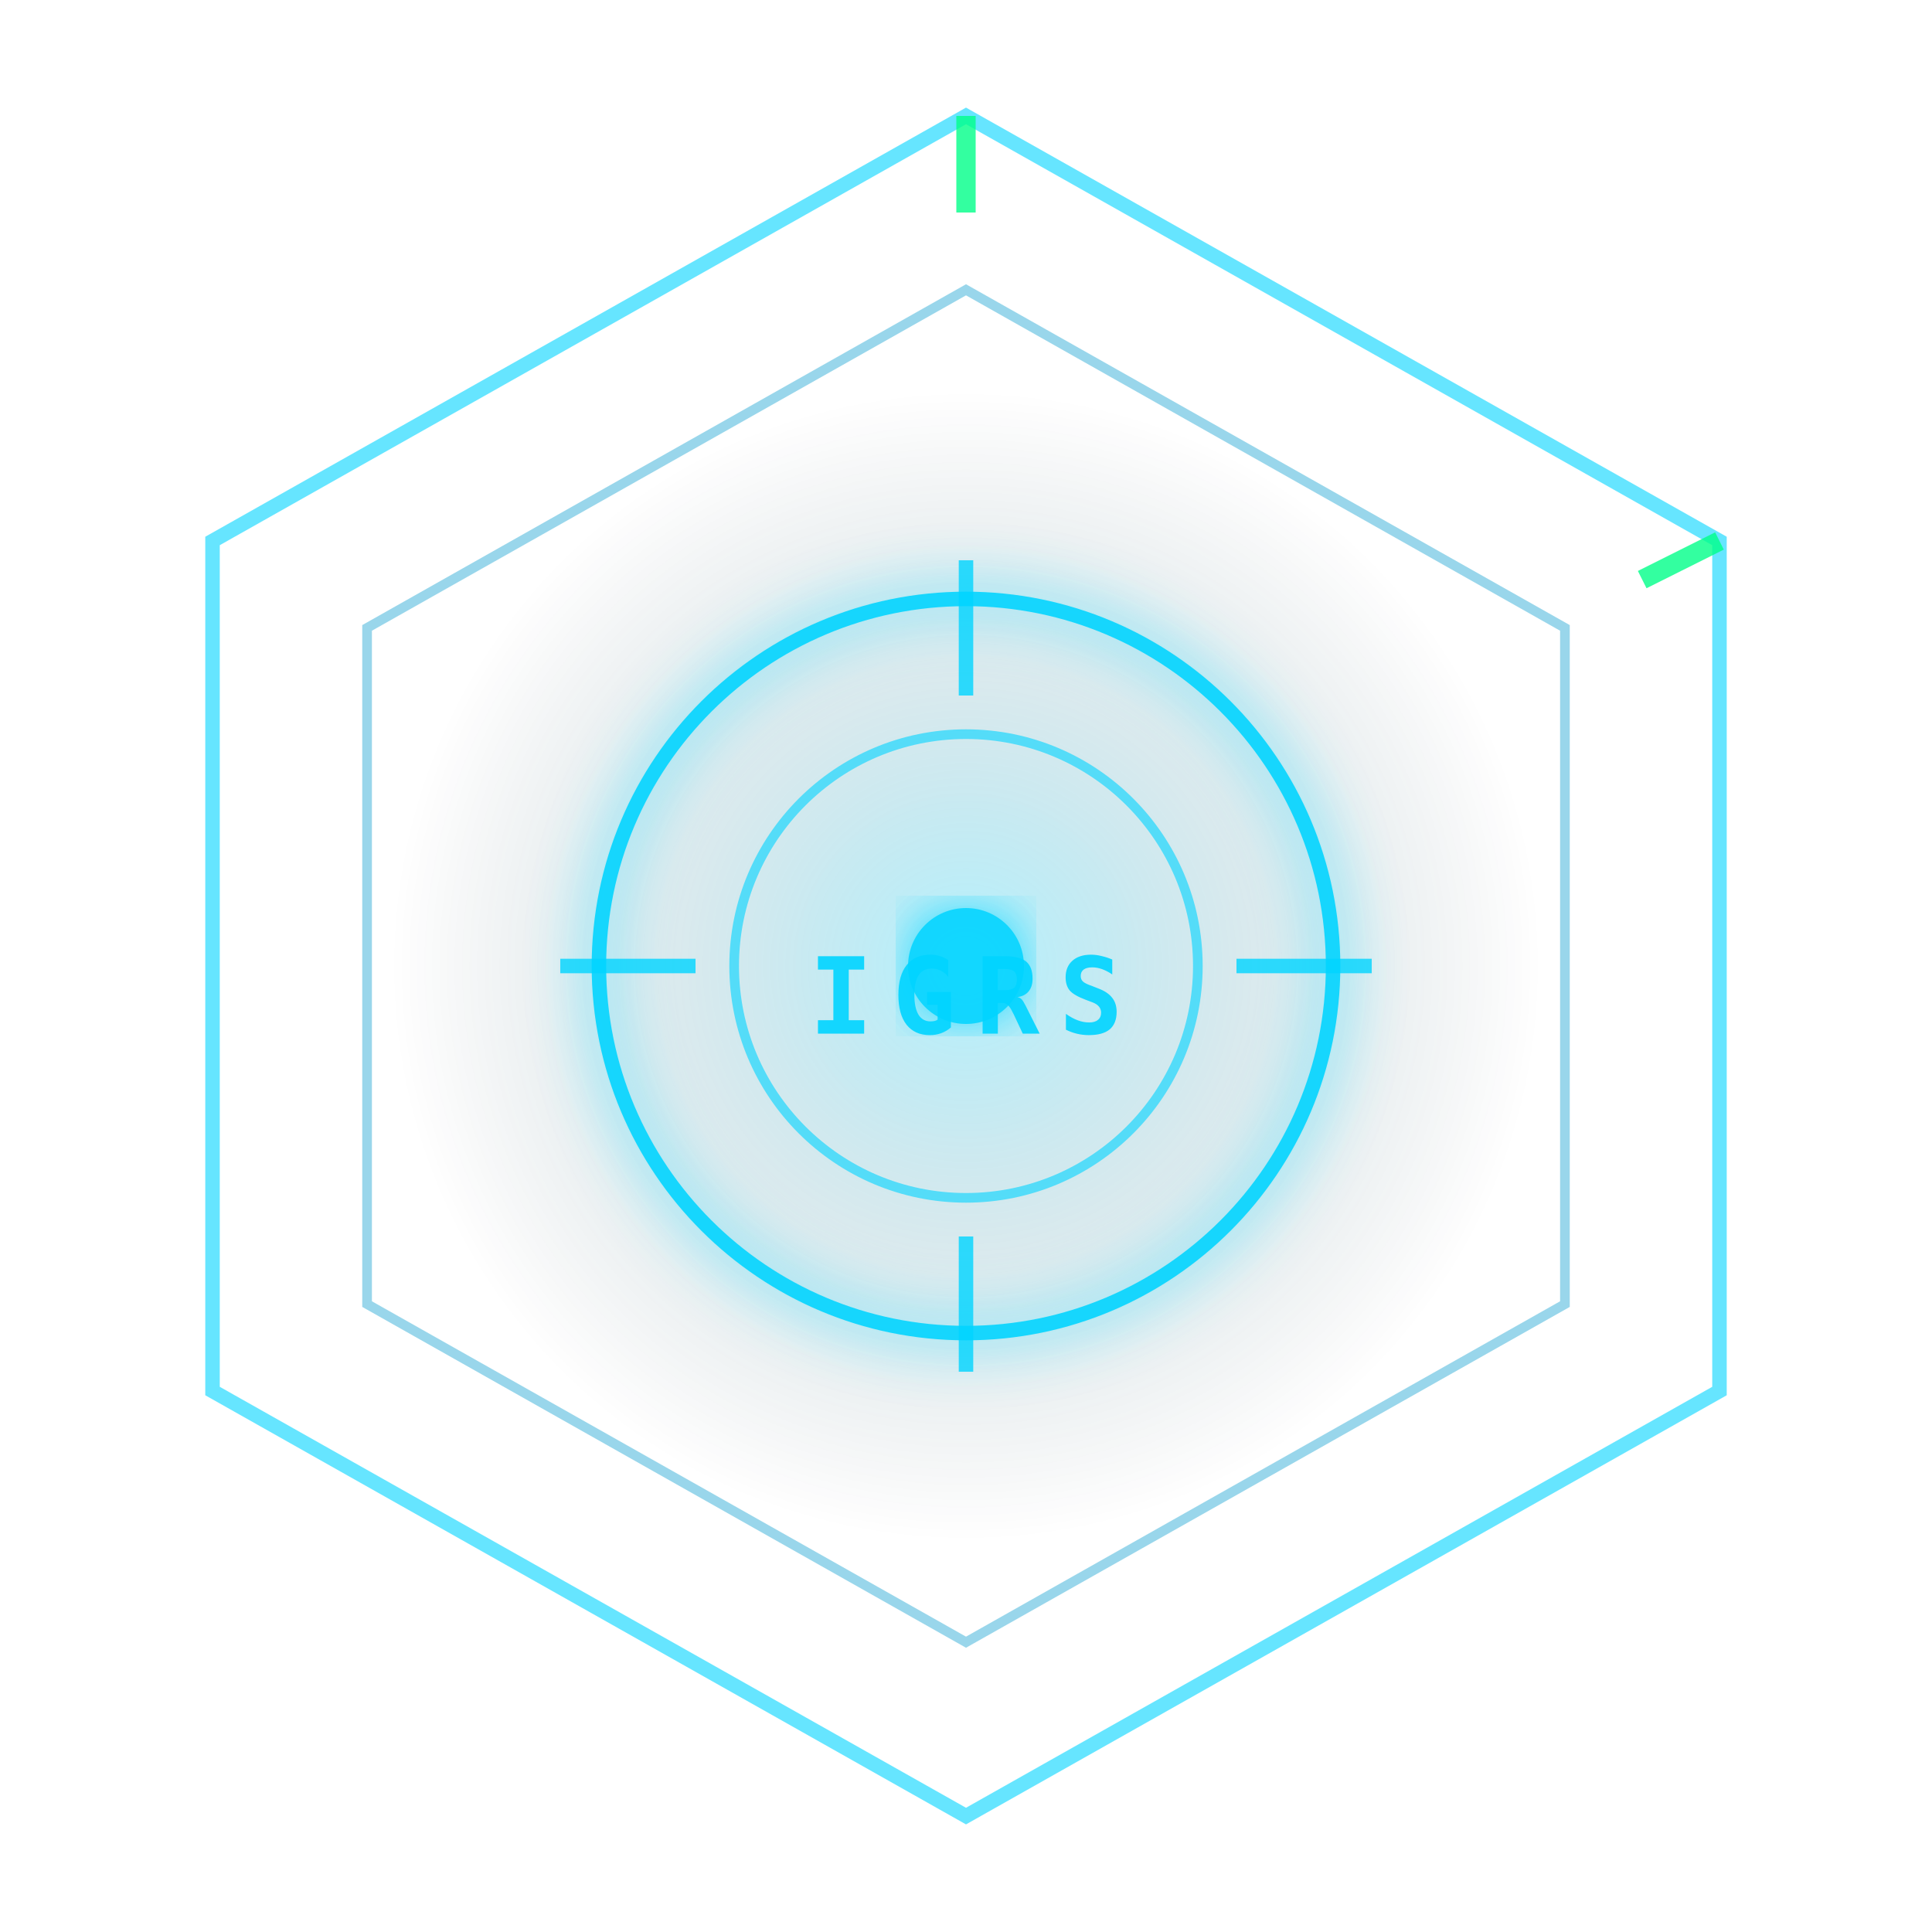
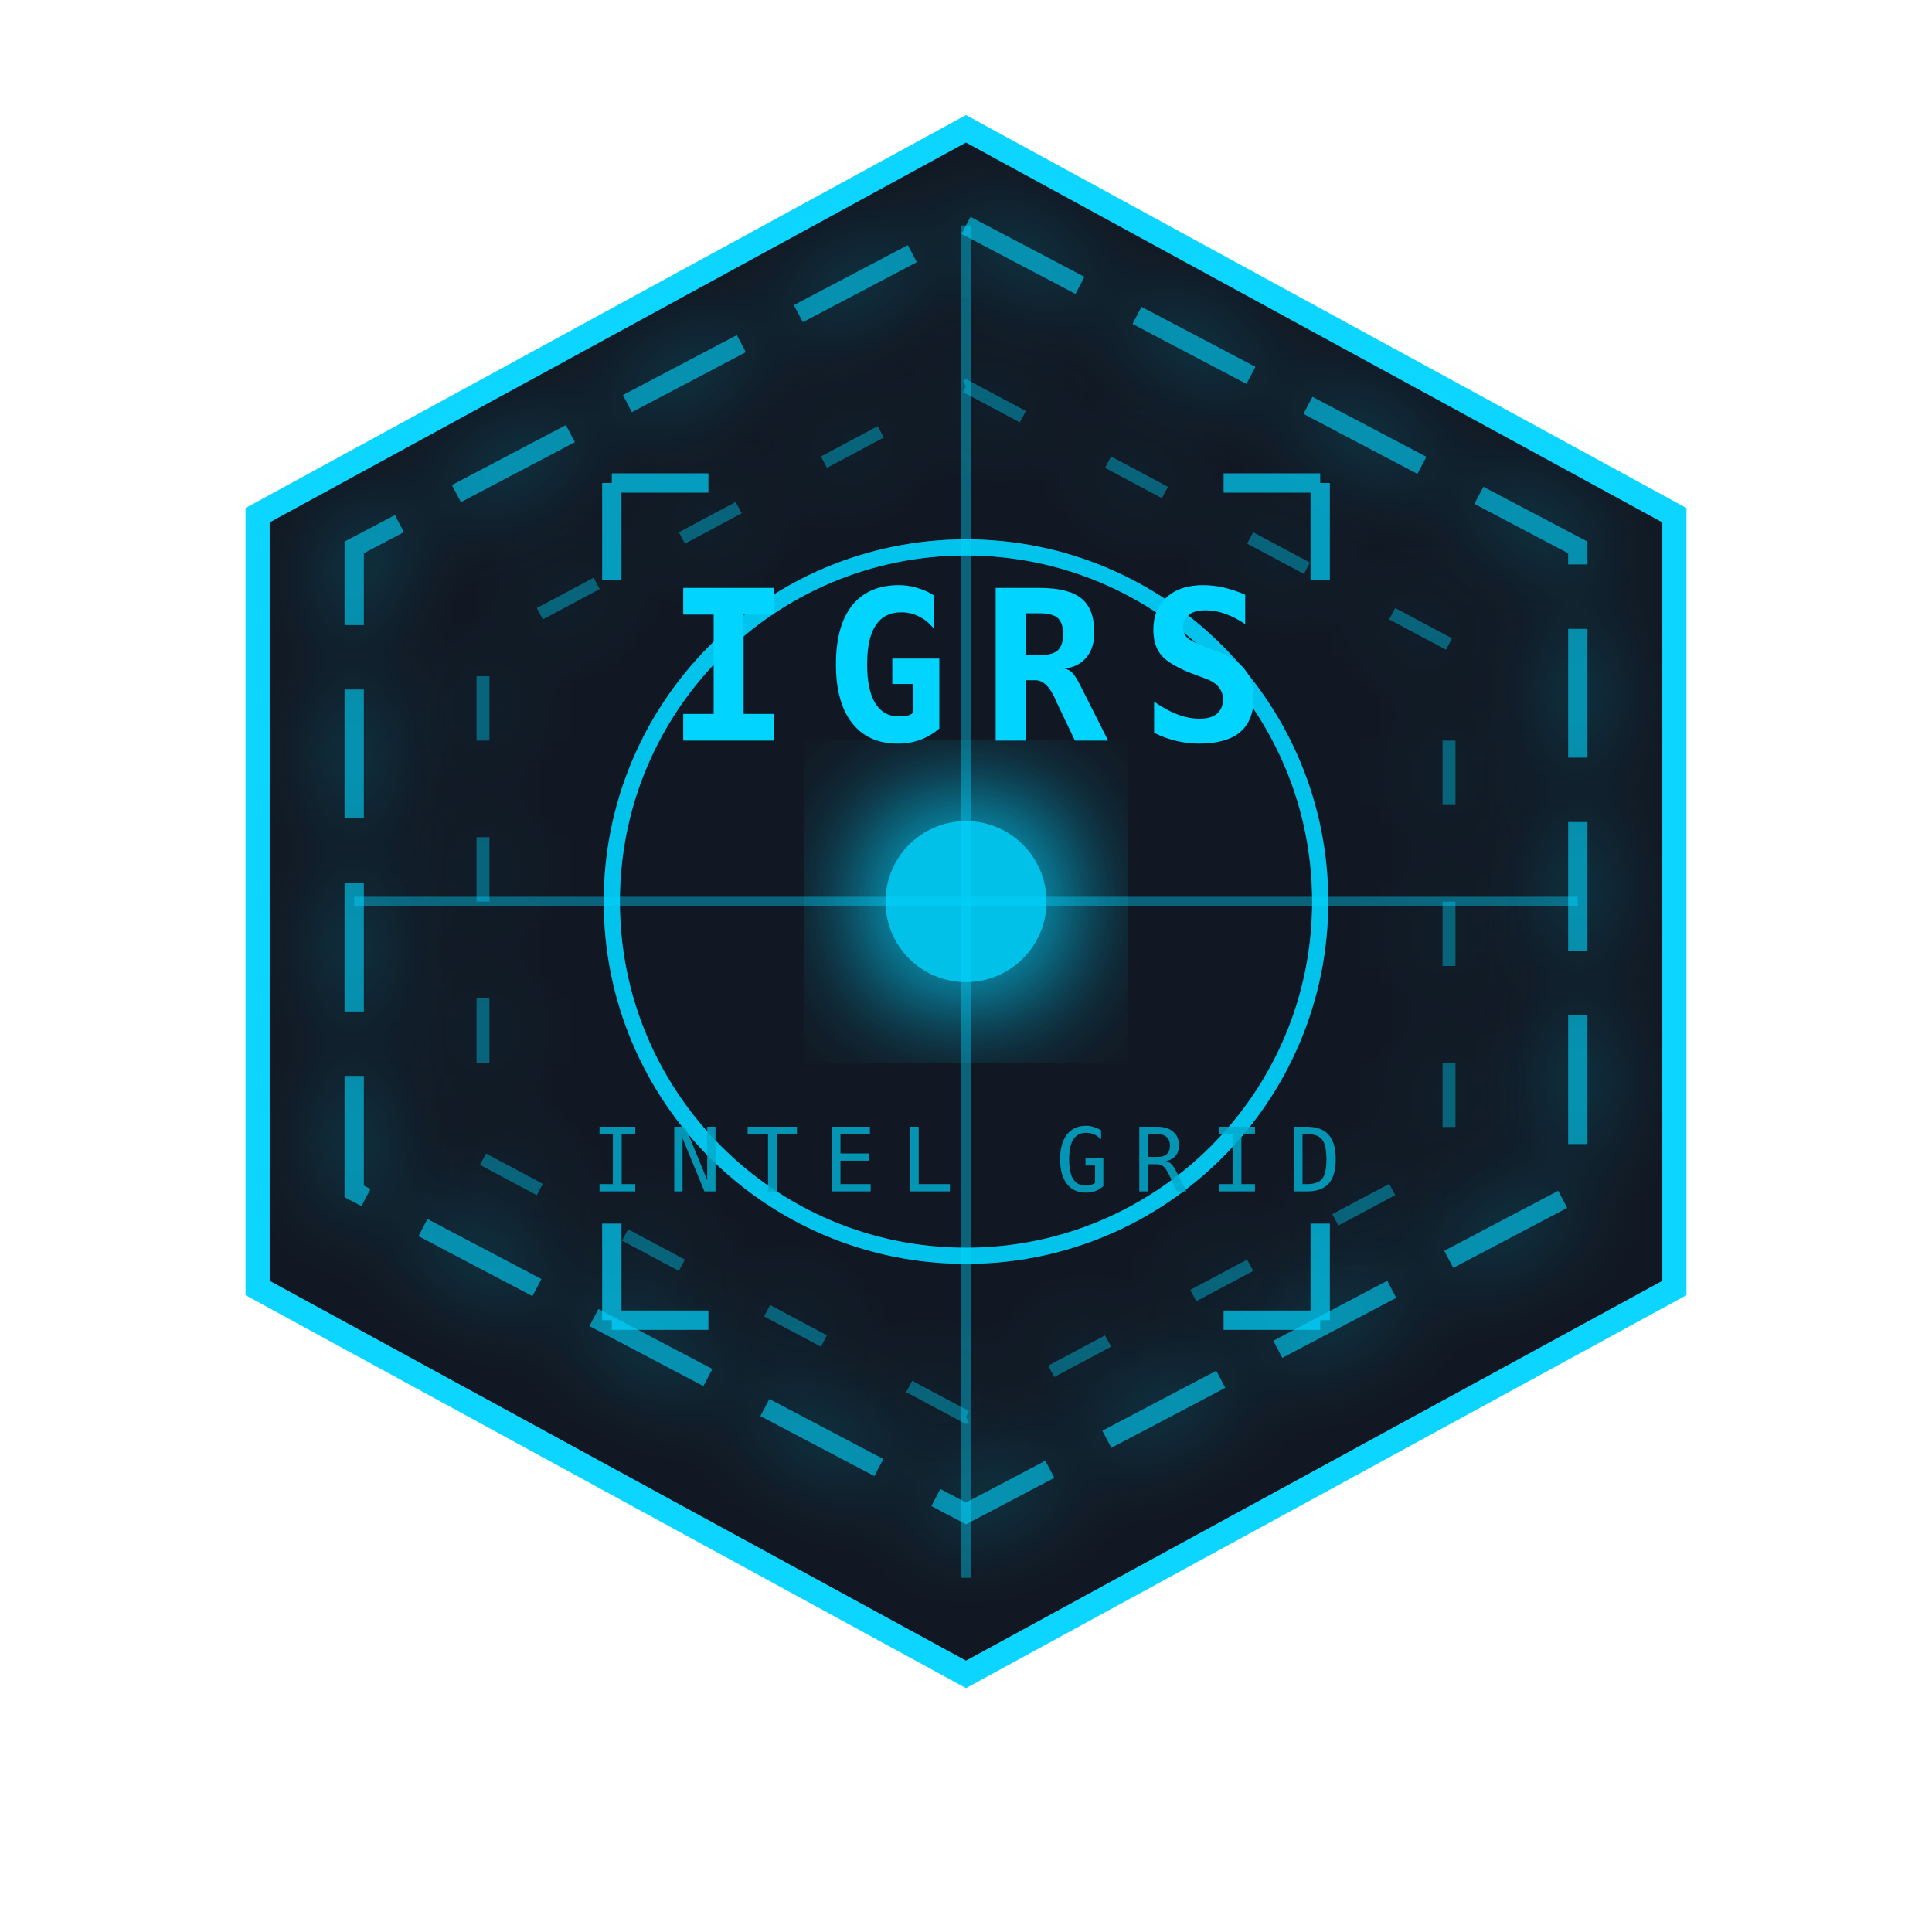
- <svg xmlns="http://www.w3.org/2000/svg" viewBox="0 0 200 200" width="200" height="200">
+ <svg xmlns="http://www.w3.org/2000/svg" viewBox="0 0 120 120" width="120" height="120">
  <defs>
-     <radialGradient id="g1" cx="50%" cy="50%" r="50%">
-       <stop offset="0%" stop-color="#00d4ff" stop-opacity="0.3" />
-       <stop offset="100%" stop-color="#080f1a" stop-opacity="0" />
-     </radialGradient>
-     <filter id="glow">
-       <feGaussianBlur stdDeviation="3" result="blur" />
+     <style>
+       .hex-outer { animation: rotateHex 8s linear infinite; transform-origin: 60px 60px; }
+       .hex-inner { animation: rotateHexRev 5s linear infinite; transform-origin: 60px 60px; }
+       .pulse-ring { animation: pulseRing 2.5s ease-out infinite; transform-origin: 60px 60px; }
+       .pulse-ring2 { animation: pulseRing 2.5s ease-out infinite 1.25s; transform-origin: 60px 60px; }
+       .core-dot  { animation: corePulse 2s ease-in-out infinite; transform-origin: 60px 60px; }
+       .scan-line { animation: scanLine 3s linear infinite; }
+       .cross-h   { animation: crossFade 2s ease-in-out infinite; }
+       .cross-v   { animation: crossFade 2s ease-in-out infinite 1s; }
+       .glow-text { animation: glowText 2s ease-in-out infinite; }
+ 
+       @keyframes rotateHex {
+         from { transform: rotate(0deg); }
+         to   { transform: rotate(360deg); }
+       }
+       @keyframes rotateHexRev {
+         from { transform: rotate(0deg); }
+         to   { transform: rotate(-360deg); }
+       }
+       @keyframes pulseRing {
+         0%   { transform: scale(0.6); opacity: 0.9; }
+         100% { transform: scale(1.4); opacity: 0; }
+       }
+       @keyframes corePulse {
+         0%, 100% { r: 5; opacity: 1; }
+         50%       { r: 8; opacity: 0.6; }
+       }
+       @keyframes scanLine {
+         0%   { y: 20; opacity: 0.8; }
+         50%  { y: 95; opacity: 0.4; }
+         100% { y: 20; opacity: 0.8; }
+       }
+       @keyframes crossFade {
+         0%, 100% { opacity: 1; }
+         50%       { opacity: 0.3; }
+       }
+       @keyframes glowText {
+         0%, 100% { filter: drop-shadow(0 0 4px #00d4ff); }
+         50%       { filter: drop-shadow(0 0 12px #00d4ff) drop-shadow(0 0 20px #0099cc); }
+       }
+     </style>
+     <clipPath id="hexClip">
+       <polygon points="60,8 104,32 104,80 60,104 16,80 16,32" />
+     </clipPath>
+     <filter id="glow" x="-30%" y="-30%" width="160%" height="160%">
+       <feGaussianBlur in="SourceGraphic" stdDeviation="2.5" result="blur" />
      <feMerge>
        <feMergeNode in="blur" />
        <feMergeNode in="SourceGraphic" />
      </feMerge>
    </filter>
+     <filter id="strongGlow" x="-50%" y="-50%" width="200%" height="200%">
+       <feGaussianBlur in="SourceGraphic" stdDeviation="4" result="blur" />
+       <feMerge>
+         <feMergeNode in="blur" />
+         <feMergeNode in="blur" />
+         <feMergeNode in="SourceGraphic" />
+       </feMerge>
+     </filter>
  </defs>
-   <polygon points="100,12 178,56 178,144 100,188 22,144 22,56" fill="none" stroke="#00d4ff" stroke-width="1.5" opacity="0.6" />
-   <polygon points="100,30 162,65 162,135 100,170 38,135 38,65" fill="none" stroke="#0099cc" stroke-width="1" opacity="0.4" />
-   <circle cx="100" cy="100" r="60" fill="url(#g1)" />
-   <circle cx="100" cy="100" r="38" fill="none" stroke="#00d4ff" stroke-width="1.5" filter="url(#glow)" opacity="0.9" />
-   <circle cx="100" cy="100" r="24" fill="none" stroke="#00d4ff" stroke-width="1" opacity="0.6" />
-   <circle cx="100" cy="100" r="6" fill="#00d4ff" opacity="0.9" filter="url(#glow)" />
-   <line x1="100" y1="58" x2="100" y2="72" stroke="#00d4ff" stroke-width="1.5" opacity="0.8" />
-   <line x1="100" y1="128" x2="100" y2="142" stroke="#00d4ff" stroke-width="1.5" opacity="0.8" />
-   <line x1="58" y1="100" x2="72" y2="100" stroke="#00d4ff" stroke-width="1.5" opacity="0.8" />
-   <line x1="128" y1="100" x2="142" y2="100" stroke="#00d4ff" stroke-width="1.5" opacity="0.8" />
-   <line x1="100" y1="12" x2="100" y2="22" stroke="#00ff88" stroke-width="2" opacity="0.8" />
-   <line x1="178" y1="56" x2="170" y2="60" stroke="#00ff88" stroke-width="2" opacity="0.8" />
-   <text x="100" y="107" text-anchor="middle" font-family="monospace" font-size="11" font-weight="bold" fill="#00d4ff" opacity="0.9" letter-spacing="2">IGRS</text>
+   <polygon points="60,8 104,32 104,80 60,104 16,80 16,32" fill="#050d18" stroke="#00d4ff" stroke-width="1.5" opacity="0.95" />
+   <rect class="scan-line" x="16" width="88" height="1.5" fill="#00d4ff" opacity="0.25" clip-path="url(#hexClip)" />
+   <circle class="pulse-ring" cx="60" cy="56" r="22" fill="none" stroke="#00d4ff" stroke-width="1" opacity="0.7" />
+   <circle class="pulse-ring2" cx="60" cy="56" r="22" fill="none" stroke="#00d4ff" stroke-width="1" opacity="0.7" />
+   <g class="hex-outer" filter="url(#glow)">
+     <polygon points="60,14 98,34 98,74 60,94 22,74 22,34" fill="none" stroke="#00d4ff" stroke-width="1.2" stroke-dasharray="8 4" opacity="0.6" />
+   </g>
+   <g class="hex-inner" filter="url(#glow)">
+     <polygon points="60,24 90,40 90,72 60,88 30,72 30,40" fill="none" stroke="#00aacc" stroke-width="0.8" stroke-dasharray="4 6" opacity="0.5" />
+   </g>
+   <line class="cross-h" x1="22" y1="56" x2="98" y2="56" stroke="#00d4ff" stroke-width="0.6" opacity="0.4" clip-path="url(#hexClip)" />
+   <line class="cross-v" x1="60" y1="14" x2="60" y2="98" stroke="#00d4ff" stroke-width="0.6" opacity="0.4" clip-path="url(#hexClip)" />
+   <g stroke="#00d4ff" stroke-width="1.2" opacity="0.7">
+     <line x1="38" y1="30" x2="44" y2="30" />
+     <line x1="38" y1="30" x2="38" y2="36" />
+     <line x1="82" y1="30" x2="76" y2="30" />
+     <line x1="82" y1="30" x2="82" y2="36" />
+     <line x1="38" y1="82" x2="44" y2="82" />
+     <line x1="38" y1="82" x2="38" y2="76" />
+     <line x1="82" y1="82" x2="76" y2="82" />
+     <line x1="82" y1="82" x2="82" y2="76" />
+   </g>
+   <circle class="core-dot" cx="60" cy="56" r="5" fill="#00d4ff" filter="url(#strongGlow)" opacity="0.9" />
+   <g class="glow-text">
+     <text x="60" y="46" text-anchor="middle" font-family="Share Tech Mono, monospace" font-size="13" font-weight="bold" fill="#00d4ff" letter-spacing="2">IGRS</text>
+     <text x="60" y="74" text-anchor="middle" font-family="Share Tech Mono, monospace" font-size="5.5" fill="#00aacc" letter-spacing="1.5" opacity="0.85">INTEL GRID</text>
+   </g>
</svg>
